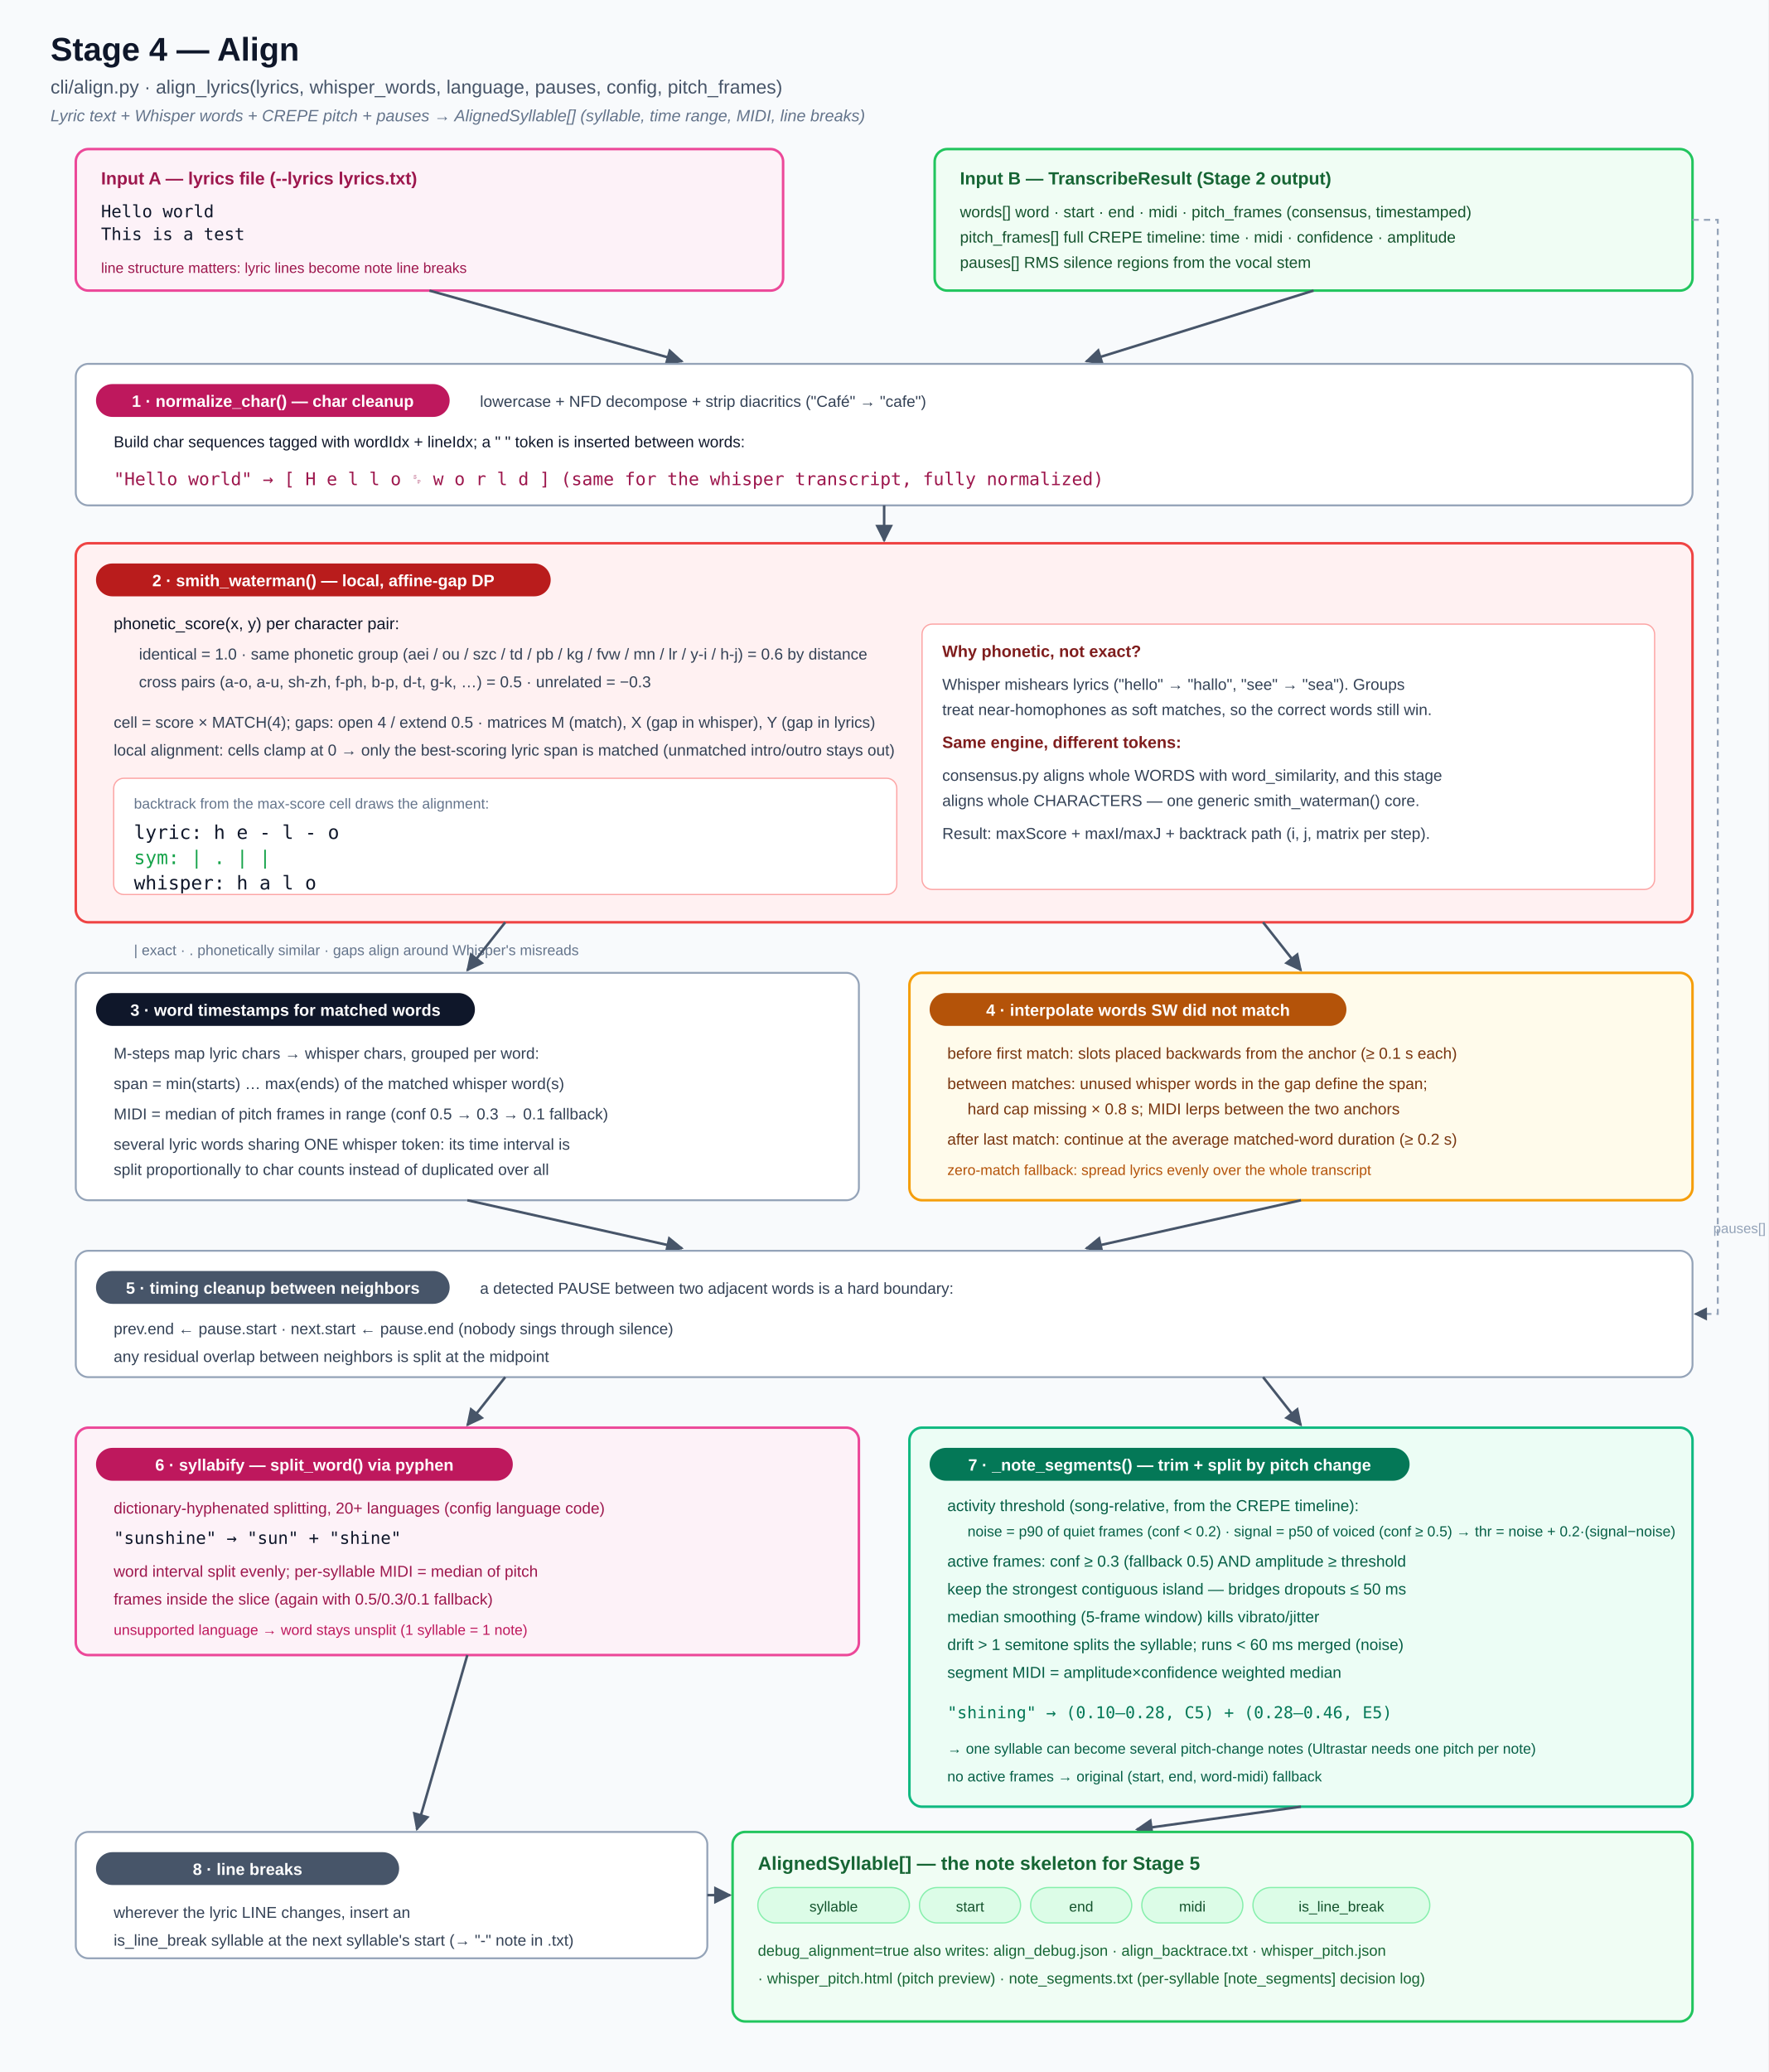
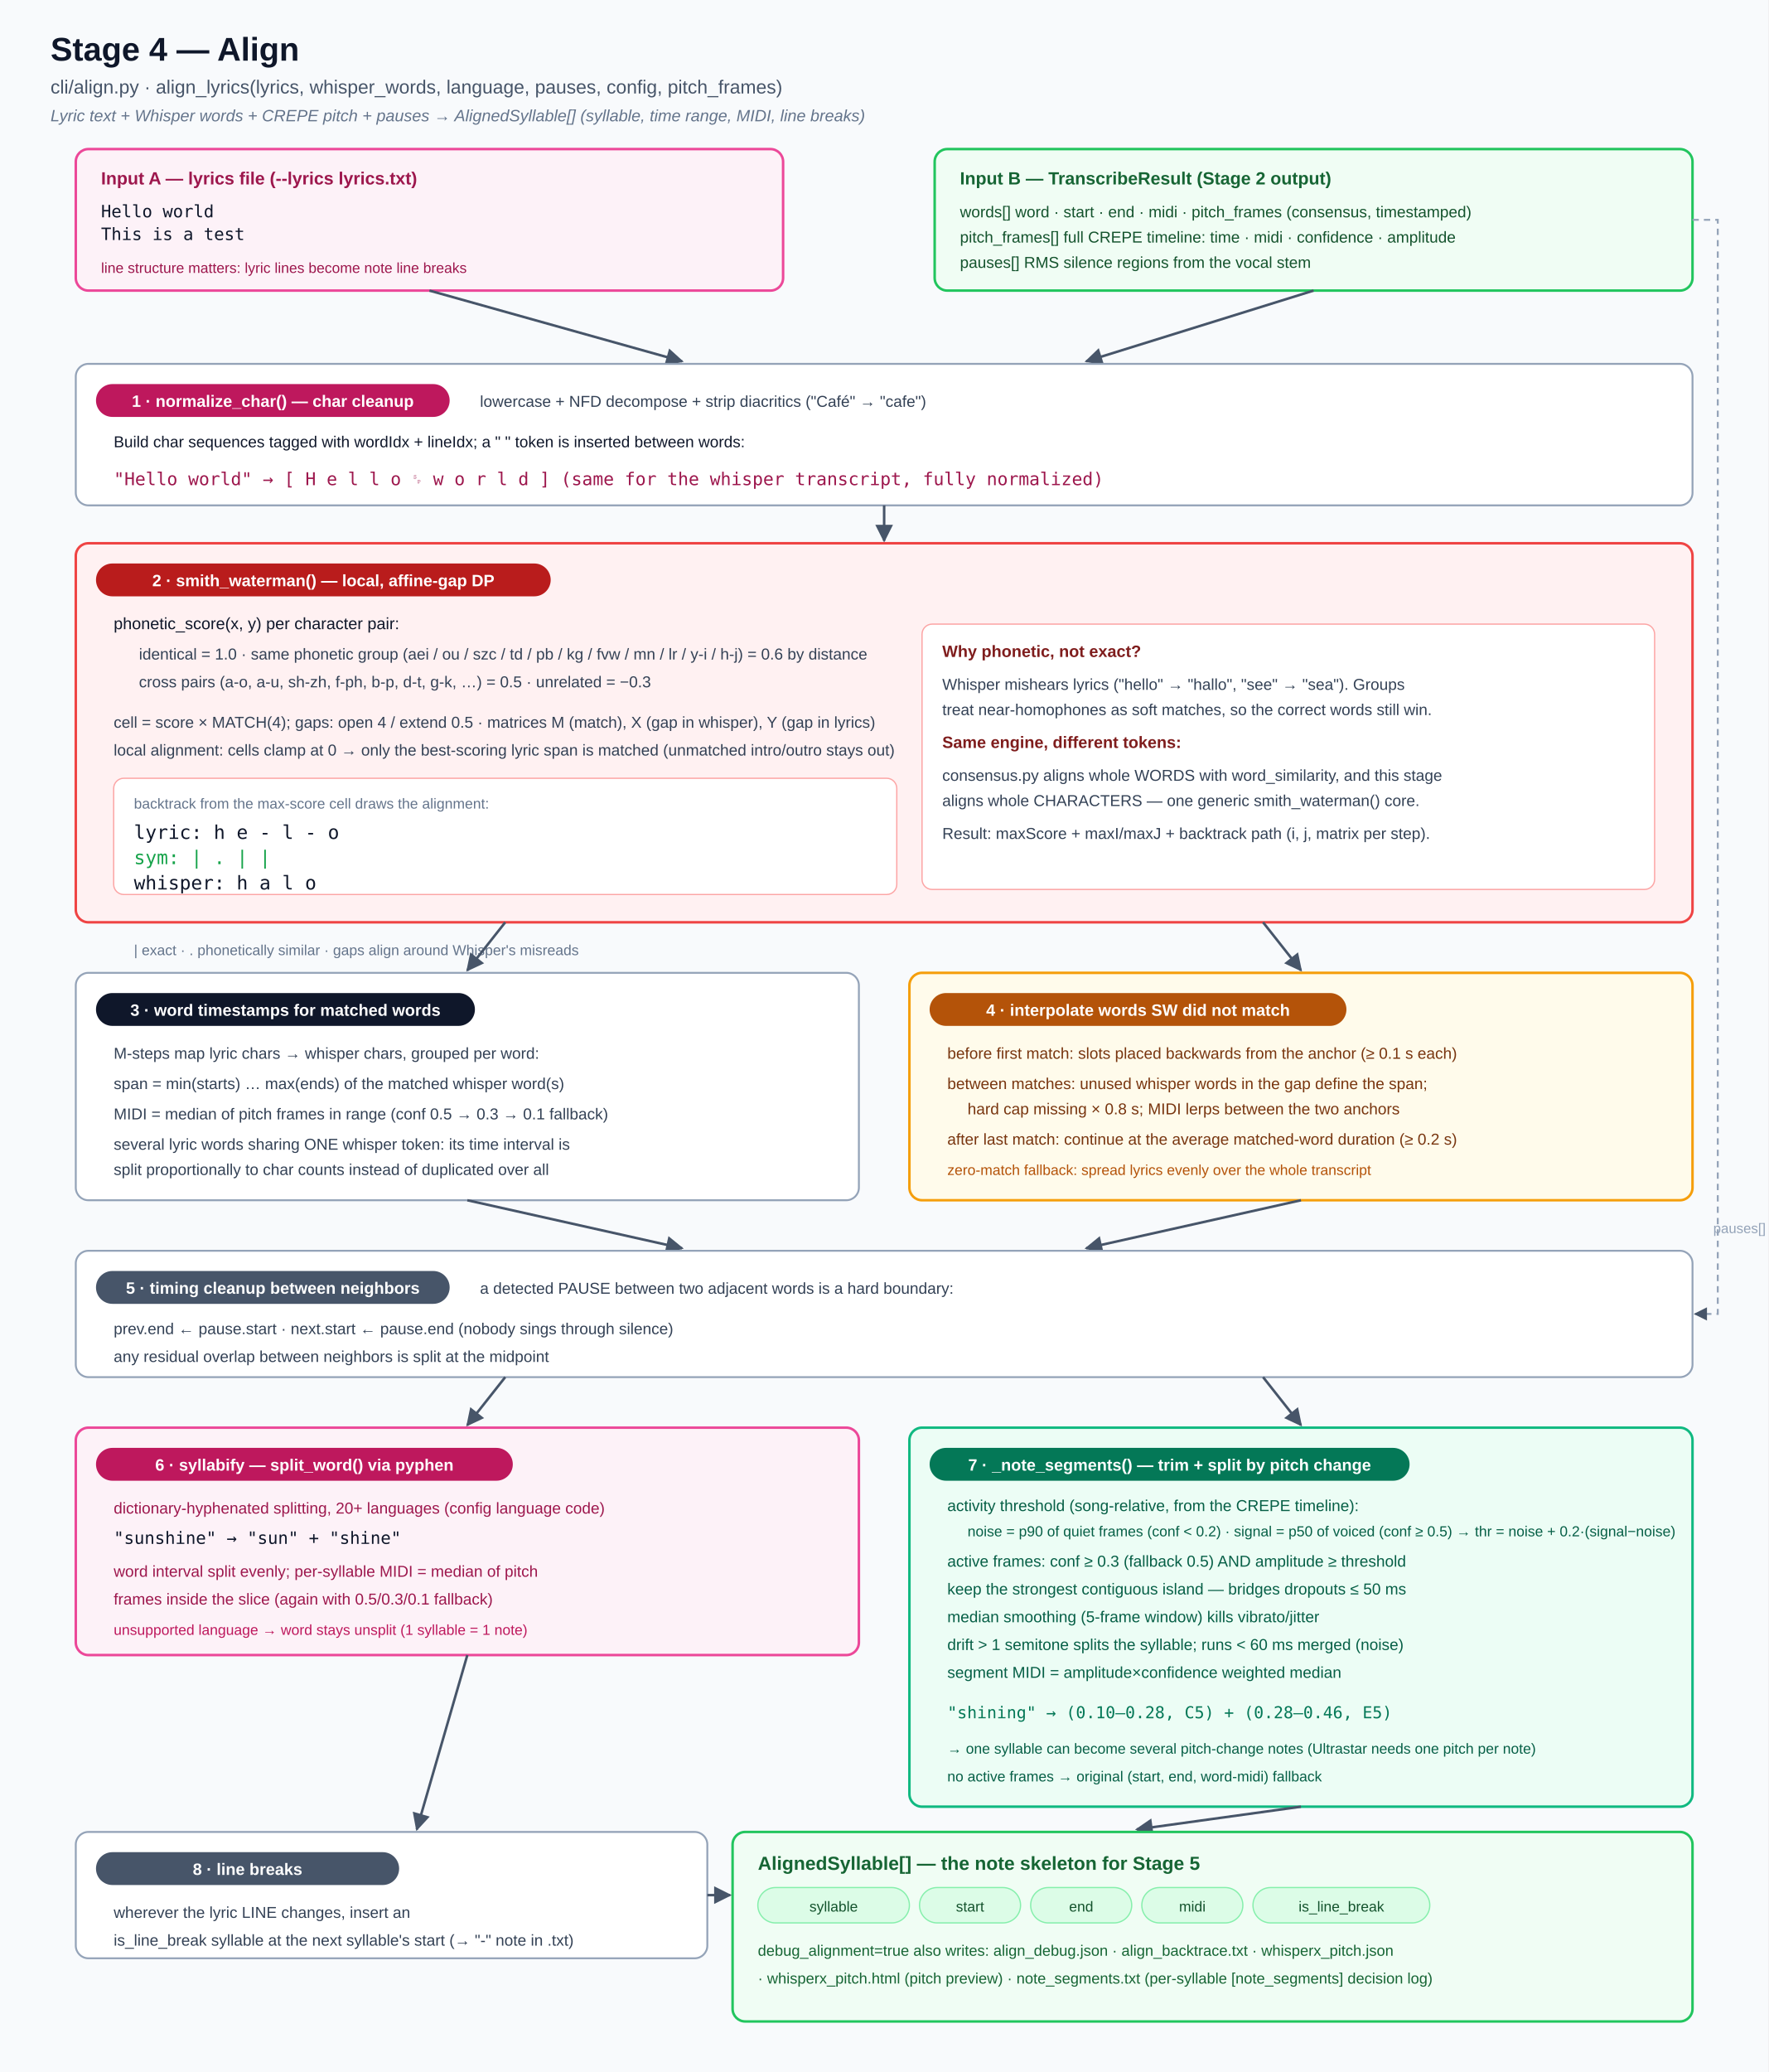
<svg xmlns="http://www.w3.org/2000/svg" width="1400" height="1640" viewBox="0 0 1400 1640" font-family="Segoe UI, Arial, sans-serif">
  <defs>
    <marker id="arr" viewBox="0 0 10 10" refX="9" refY="5" markerWidth="7" markerHeight="7" orient="auto-start-reverse">
      <path d="M 0 0 L 10 5 L 0 10 z" fill="#475569" />
    </marker>
  </defs>
  <rect width="1400" height="1640" fill="#f8fafc" />
  <text x="40" y="48" font-size="26" font-weight="bold" fill="#0f172a">Stage 4 — Align</text>
  <text x="40" y="74" font-size="15" fill="#475569">cli/align.py · align_lyrics(lyrics, whisper_words, language, pauses, config, pitch_frames)</text>
  <text x="40" y="96" font-size="13" font-style="italic" fill="#64748b">Lyric text + Whisper words + CREPE pitch + pauses → AlignedSyllable[] (syllable, time range, MIDI, line breaks)</text>
  <rect x="60" y="118" width="560" height="112" rx="10" fill="#fdf2f8" stroke="#ec4899" stroke-width="2" />
  <text x="80" y="146" font-size="14" font-weight="bold" fill="#9d174d">Input A — lyrics file (--lyrics lyrics.txt)</text>
  <text x="80" y="172" font-size="13.5" fill="#0f172a" font-family="Consolas, monospace">Hello world</text>
  <text x="80" y="190" font-size="13.5" fill="#0f172a" font-family="Consolas, monospace">This is a test</text>
  <text x="80" y="216" font-size="11.5" fill="#9d174d">line structure matters: lyric lines become note line breaks</text>
  <rect x="740" y="118" width="600" height="112" rx="10" fill="#f0fdf4" stroke="#22c55e" stroke-width="2" />
  <text x="760" y="146" font-size="14" font-weight="bold" fill="#166534">Input B — TranscribeResult (Stage 2 output)</text>
  <text x="760" y="172" font-size="12.5" fill="#14532d">words[]  word · start · end · midi · pitch_frames   (consensus, timestamped)</text>
  <text x="760" y="192" font-size="12.5" fill="#14532d">pitch_frames[]  full CREPE timeline: time · midi · confidence · amplitude</text>
  <text x="760" y="212" font-size="12.5" fill="#14532d">pauses[]  RMS silence regions from the vocal stem</text>
  <line x1="340" y1="230" x2="540" y2="286" stroke="#475569" stroke-width="2" marker-end="url(#arr)" />
  <line x1="1040" y1="230" x2="860" y2="286" stroke="#475569" stroke-width="2" marker-end="url(#arr)" />
  <rect x="60" y="288" width="1280" height="112" rx="10" fill="#ffffff" stroke="#94a3b8" stroke-width="1.5" />
  <rect x="76" y="304" width="280" height="26" rx="13" fill="#be185d" />
  <text x="216" y="322" font-size="13" fill="#fff" text-anchor="middle" font-weight="bold">1 · normalize_char() — char cleanup</text>
  <text x="380" y="322" font-size="12.5" fill="#334155">lowercase + NFD decompose + strip diacritics ("Café" → "cafe")</text>
  <text x="90" y="354" font-size="12.5" fill="#0f172a">Build char sequences tagged with wordIdx + lineIdx; a " " token is inserted between words:</text>
  <text x="90" y="384" font-size="14" fill="#9d174d" font-family="Consolas, monospace">"Hello world"  →  [ H  e  l  l  o  ␠  w  o  r  l  d ]      (same for the whisper transcript, fully normalized)</text>
  <line x1="700" y1="400" x2="700" y2="428" stroke="#475569" stroke-width="2" marker-end="url(#arr)" />
  <rect x="60" y="430" width="1280" height="300" rx="10" fill="#fff1f2" stroke="#ef4444" stroke-width="2" />
  <rect x="76" y="446" width="360" height="26" rx="13" fill="#b91c1c" />
  <text x="256" y="464" font-size="13" fill="#fff" text-anchor="middle" font-weight="bold">2 · smith_waterman() — local, affine-gap DP</text>
  <text x="90" y="498" font-size="13" fill="#0f172a">phonetic_score(x, y) per character pair:</text>
  <text x="110" y="522" font-size="12.5" fill="#334155">identical = 1.0 · same phonetic group (aei / ou / szc / td / pb / kg / fvw / mn / lr / y-i / h-j) = 0.6 by distance</text>
  <text x="110" y="544" font-size="12.5" fill="#334155">cross pairs (a-o, a-u, sh-zh, f-ph, b-p, d-t, g-k, …) = 0.5 · unrelated = −0.3</text>
  <text x="90" y="576" font-size="12.5" fill="#334155">cell = score × MATCH(4); gaps: open 4 / extend 0.5 · matrices M (match), X (gap in whisper), Y (gap in lyrics)</text>
  <text x="90" y="598" font-size="12.5" fill="#334155">local alignment: cells clamp at 0 → only the best-scoring lyric span is matched (unmatched intro/outro stays out)</text>
  <rect x="90" y="616" width="620" height="92" rx="8" fill="#ffffff" stroke="#fca5a5" />
  <text x="106" y="640" font-size="11.5" fill="#64748b">backtrack from the max-score cell draws the alignment:</text>
  <text x="106" y="664" font-size="15" fill="#0f172a" font-family="Consolas, monospace">lyric:     h  e  -  l  -  o</text>
  <text x="106" y="684" font-size="15" fill="#16a34a" font-family="Consolas, monospace">sym:       |  .     |     |</text>
  <text x="106" y="704" font-size="15" fill="#0f172a" font-family="Consolas, monospace">whisper:   h  a     l     o</text>
  <text x="106" y="756" font-size="11.5" fill="#64748b">| exact · . phonetically similar · gaps align around Whisper's misreads</text>
  <rect x="730" y="494" width="580" height="210" rx="8" fill="#ffffff" stroke="#fca5a5" />
  <text x="746" y="520" font-size="13" font-weight="bold" fill="#7f1d1d">Why phonetic, not exact?</text>
  <text x="746" y="546" font-size="12.5" fill="#334155">Whisper mishears lyrics ("hello" → "hallo", "see" → "sea"). Groups</text>
  <text x="746" y="566" font-size="12.5" fill="#334155">treat near-homophones as soft matches, so the correct words still win.</text>
  <text x="746" y="592" font-size="13" font-weight="bold" fill="#7f1d1d">Same engine, different tokens:</text>
  <text x="746" y="618" font-size="12.5" fill="#334155">consensus.py aligns whole WORDS with word_similarity, and this stage</text>
  <text x="746" y="638" font-size="12.5" fill="#334155">aligns whole CHARACTERS — one generic smith_waterman() core.</text>
  <text x="746" y="664" font-size="12.5" fill="#334155">Result: maxScore + maxI/maxJ + backtrack path (i, j, matrix per step).</text>
  <line x1="400" y1="730" x2="370" y2="768" stroke="#475569" stroke-width="2" marker-end="url(#arr)" />
  <line x1="1000" y1="730" x2="1030" y2="768" stroke="#475569" stroke-width="2" marker-end="url(#arr)" />
  <rect x="60" y="770" width="620" height="180" rx="10" fill="#ffffff" stroke="#94a3b8" stroke-width="1.5" />
  <rect x="76" y="786" width="300" height="26" rx="13" fill="#0f172a" />
  <text x="226" y="804" font-size="13" fill="#fff" text-anchor="middle" font-weight="bold">3 · word timestamps for matched words</text>
  <text x="90" y="838" font-size="12.5" fill="#334155">M-steps map lyric chars → whisper chars, grouped per word:</text>
  <text x="90" y="862" font-size="12.5" fill="#334155">span = min(starts) … max(ends) of the matched whisper word(s)</text>
  <text x="90" y="886" font-size="12.5" fill="#334155">MIDI = median of pitch frames in range (conf 0.5 → 0.3 → 0.1 fallback)</text>
  <text x="90" y="910" font-size="12.5" fill="#334155">several lyric words sharing ONE whisper token: its time interval is</text>
  <text x="90" y="930" font-size="12.5" fill="#334155">split proportionally to char counts instead of duplicated over all</text>
  <rect x="720" y="770" width="620" height="180" rx="10" fill="#fffbeb" stroke="#f59e0b" stroke-width="2" />
  <rect x="736" y="786" width="330" height="26" rx="13" fill="#b45309" />
  <text x="901" y="804" font-size="13" fill="#fff" text-anchor="middle" font-weight="bold">4 · interpolate words SW did not match</text>
  <text x="750" y="838" font-size="12.5" fill="#78350f">before first match: slots placed backwards from the anchor (≥ 0.1 s each)</text>
  <text x="750" y="862" font-size="12.5" fill="#78350f">between matches: unused whisper words in the gap define the span;</text>
  <text x="766" y="882" font-size="12.5" fill="#78350f">hard cap missing × 0.8 s; MIDI lerps between the two anchors</text>
  <text x="750" y="906" font-size="12.5" fill="#78350f">after last match: continue at the average matched-word duration (≥ 0.2 s)</text>
  <text x="750" y="930" font-size="11.5" fill="#b45309">zero-match fallback: spread lyrics evenly over the whole transcript</text>
  <line x1="370" y1="950" x2="540" y2="988" stroke="#475569" stroke-width="2" marker-end="url(#arr)" />
  <line x1="1030" y1="950" x2="860" y2="988" stroke="#475569" stroke-width="2" marker-end="url(#arr)" />
  <path d="M 1340 174 L 1360 174 L 1360 1040 L 1342 1040" fill="none" stroke="#94a3b8" stroke-width="1.5" stroke-dasharray="5 4" marker-end="url(#arr)" />
  <text x="1398" y="976" font-size="11" fill="#94a3b8" text-anchor="end">pauses[]</text>
  <rect x="60" y="990" width="1280" height="100" rx="10" fill="#ffffff" stroke="#94a3b8" stroke-width="1.5" />
  <rect x="76" y="1006" width="280" height="26" rx="13" fill="#475569" />
  <text x="216" y="1024" font-size="13" fill="#fff" text-anchor="middle" font-weight="bold">5 · timing cleanup between neighbors</text>
  <text x="380" y="1024" font-size="12.5" fill="#334155">a detected PAUSE between two adjacent words is a hard boundary:</text>
  <text x="90" y="1056" font-size="12.5" fill="#334155">prev.end ← pause.start · next.start ← pause.end (nobody sings through silence)</text>
  <text x="90" y="1078" font-size="12.5" fill="#334155">any residual overlap between neighbors is split at the midpoint</text>
  <line x1="400" y1="1090" x2="370" y2="1128" stroke="#475569" stroke-width="2" marker-end="url(#arr)" />
  <line x1="1000" y1="1090" x2="1030" y2="1128" stroke="#475569" stroke-width="2" marker-end="url(#arr)" />
  <rect x="60" y="1130" width="620" height="180" rx="10" fill="#fdf2f8" stroke="#ec4899" stroke-width="2" />
  <rect x="76" y="1146" width="330" height="26" rx="13" fill="#be185d" />
  <text x="241" y="1164" font-size="13" fill="#fff" text-anchor="middle" font-weight="bold">6 · syllabify — split_word() via pyphen</text>
  <text x="90" y="1198" font-size="12.5" fill="#9d174d">dictionary-hyphenated splitting, 20+ languages (config language code)</text>
  <text x="90" y="1222" font-size="13.5" fill="#0f172a" font-family="Consolas, monospace">"sunshine" → "sun" + "shine"</text>
  <text x="90" y="1248" font-size="12.5" fill="#9d174d">word interval split evenly; per-syllable MIDI = median of pitch</text>
  <text x="90" y="1270" font-size="12.5" fill="#9d174d">frames inside the slice (again with 0.5/0.3/0.1 fallback)</text>
  <text x="90" y="1294" font-size="11.5" fill="#be185d">unsupported language → word stays unsplit (1 syllable = 1 note)</text>
  <rect x="720" y="1130" width="620" height="300" rx="10" fill="#ecfdf5" stroke="#10b981" stroke-width="2" />
  <rect x="736" y="1146" width="380" height="26" rx="13" fill="#047857" />
  <text x="926" y="1164" font-size="13" fill="#fff" text-anchor="middle" font-weight="bold">7 · _note_segments() — trim + split by pitch change</text>
  <text x="750" y="1196" font-size="12.5" fill="#065f46">activity threshold (song-relative, from the CREPE timeline):</text>
  <text x="766" y="1216" font-size="11.5" fill="#065f46">noise = p90 of quiet frames (conf &lt; 0.2) · signal = p50 of voiced (conf ≥ 0.5) → thr = noise + 0.2·(signal−noise)</text>
  <text x="750" y="1240" font-size="12.5" fill="#065f46">active frames: conf ≥ 0.3 (fallback 0.5) AND amplitude ≥ threshold</text>
  <text x="750" y="1262" font-size="12.5" fill="#065f46">keep the strongest contiguous island — bridges dropouts ≤ 50 ms</text>
  <text x="750" y="1284" font-size="12.5" fill="#065f46">median smoothing (5-frame window) kills vibrato/jitter</text>
  <text x="750" y="1306" font-size="12.5" fill="#065f46">drift &gt; 1 semitone splits the syllable; runs &lt; 60 ms merged (noise)</text>
  <text x="750" y="1328" font-size="12.5" fill="#065f46">segment MIDI = amplitude×confidence weighted median</text>
  <text x="750" y="1360" font-size="13" fill="#047857" font-family="Consolas, monospace">"shining" → (0.10–0.28, C5) + (0.28–0.46, E5)</text>
  <text x="750" y="1388" font-size="11.5" fill="#065f46">→ one syllable can become several pitch-change notes (Ultrastar needs one pitch per note)</text>
  <text x="750" y="1410" font-size="11.5" fill="#065f46">no active frames → original (start, end, word-midi) fallback</text>
  <line x1="370" y1="1310" x2="330" y2="1448" stroke="#475569" stroke-width="2" marker-end="url(#arr)" />
  <line x1="1030" y1="1430" x2="900" y2="1448" stroke="#475569" stroke-width="2" marker-end="url(#arr)" />
  <rect x="60" y="1450" width="500" height="100" rx="10" fill="#ffffff" stroke="#94a3b8" stroke-width="1.5" />
  <rect x="76" y="1466" width="240" height="26" rx="13" fill="#475569" />
  <text x="196" y="1484" font-size="13" fill="#fff" text-anchor="middle" font-weight="bold">8 · line breaks</text>
  <text x="90" y="1518" font-size="12.5" fill="#334155">wherever the lyric LINE changes, insert an</text>
  <text x="90" y="1540" font-size="12.5" fill="#334155">is_line_break syllable at the next syllable's start (→ "-" note in .txt)</text>
  <rect x="580" y="1450" width="760" height="150" rx="10" fill="#f0fdf4" stroke="#22c55e" stroke-width="2" />
  <text x="600" y="1480" font-size="15" font-weight="bold" fill="#166534">AlignedSyllable[] — the note skeleton for Stage 5</text>
  <g font-size="11.5" fill="#14532d">
    <rect x="600" y="1494" width="120" height="28" rx="14" fill="#dcfce7" stroke="#86efac" />
    <text x="660" y="1513" text-anchor="middle">syllable</text>
    <rect x="728" y="1494" width="80" height="28" rx="14" fill="#dcfce7" stroke="#86efac" />
    <text x="768" y="1513" text-anchor="middle">start</text>
    <rect x="816" y="1494" width="80" height="28" rx="14" fill="#dcfce7" stroke="#86efac" />
    <text x="856" y="1513" text-anchor="middle">end</text>
    <rect x="904" y="1494" width="80" height="28" rx="14" fill="#dcfce7" stroke="#86efac" />
    <text x="944" y="1513" text-anchor="middle">midi</text>
    <rect x="992" y="1494" width="140" height="28" rx="14" fill="#dcfce7" stroke="#86efac" />
    <text x="1062" y="1513" text-anchor="middle">is_line_break</text>
  </g>
-   <text x="600" y="1548" font-size="12" fill="#166534">debug_alignment=true also writes: align_debug.json · align_backtrace.txt · whisper_pitch.json</text>
-   <text x="600" y="1570" font-size="12" fill="#166534">· whisper_pitch.html (pitch preview) · note_segments.txt (per-syllable [note_segments] decision log)</text>
+   <text x="600" y="1548" font-size="12" fill="#166534">debug_alignment=true also writes: align_debug.json · align_backtrace.txt · whisperx_pitch.json</text>
+   <text x="600" y="1570" font-size="12" fill="#166534">· whisperx_pitch.html (pitch preview) · note_segments.txt (per-syllable [note_segments] decision log)</text>
  <line x1="560" y1="1500" x2="578" y2="1500" stroke="#475569" stroke-width="2" marker-end="url(#arr)" />
</svg>
